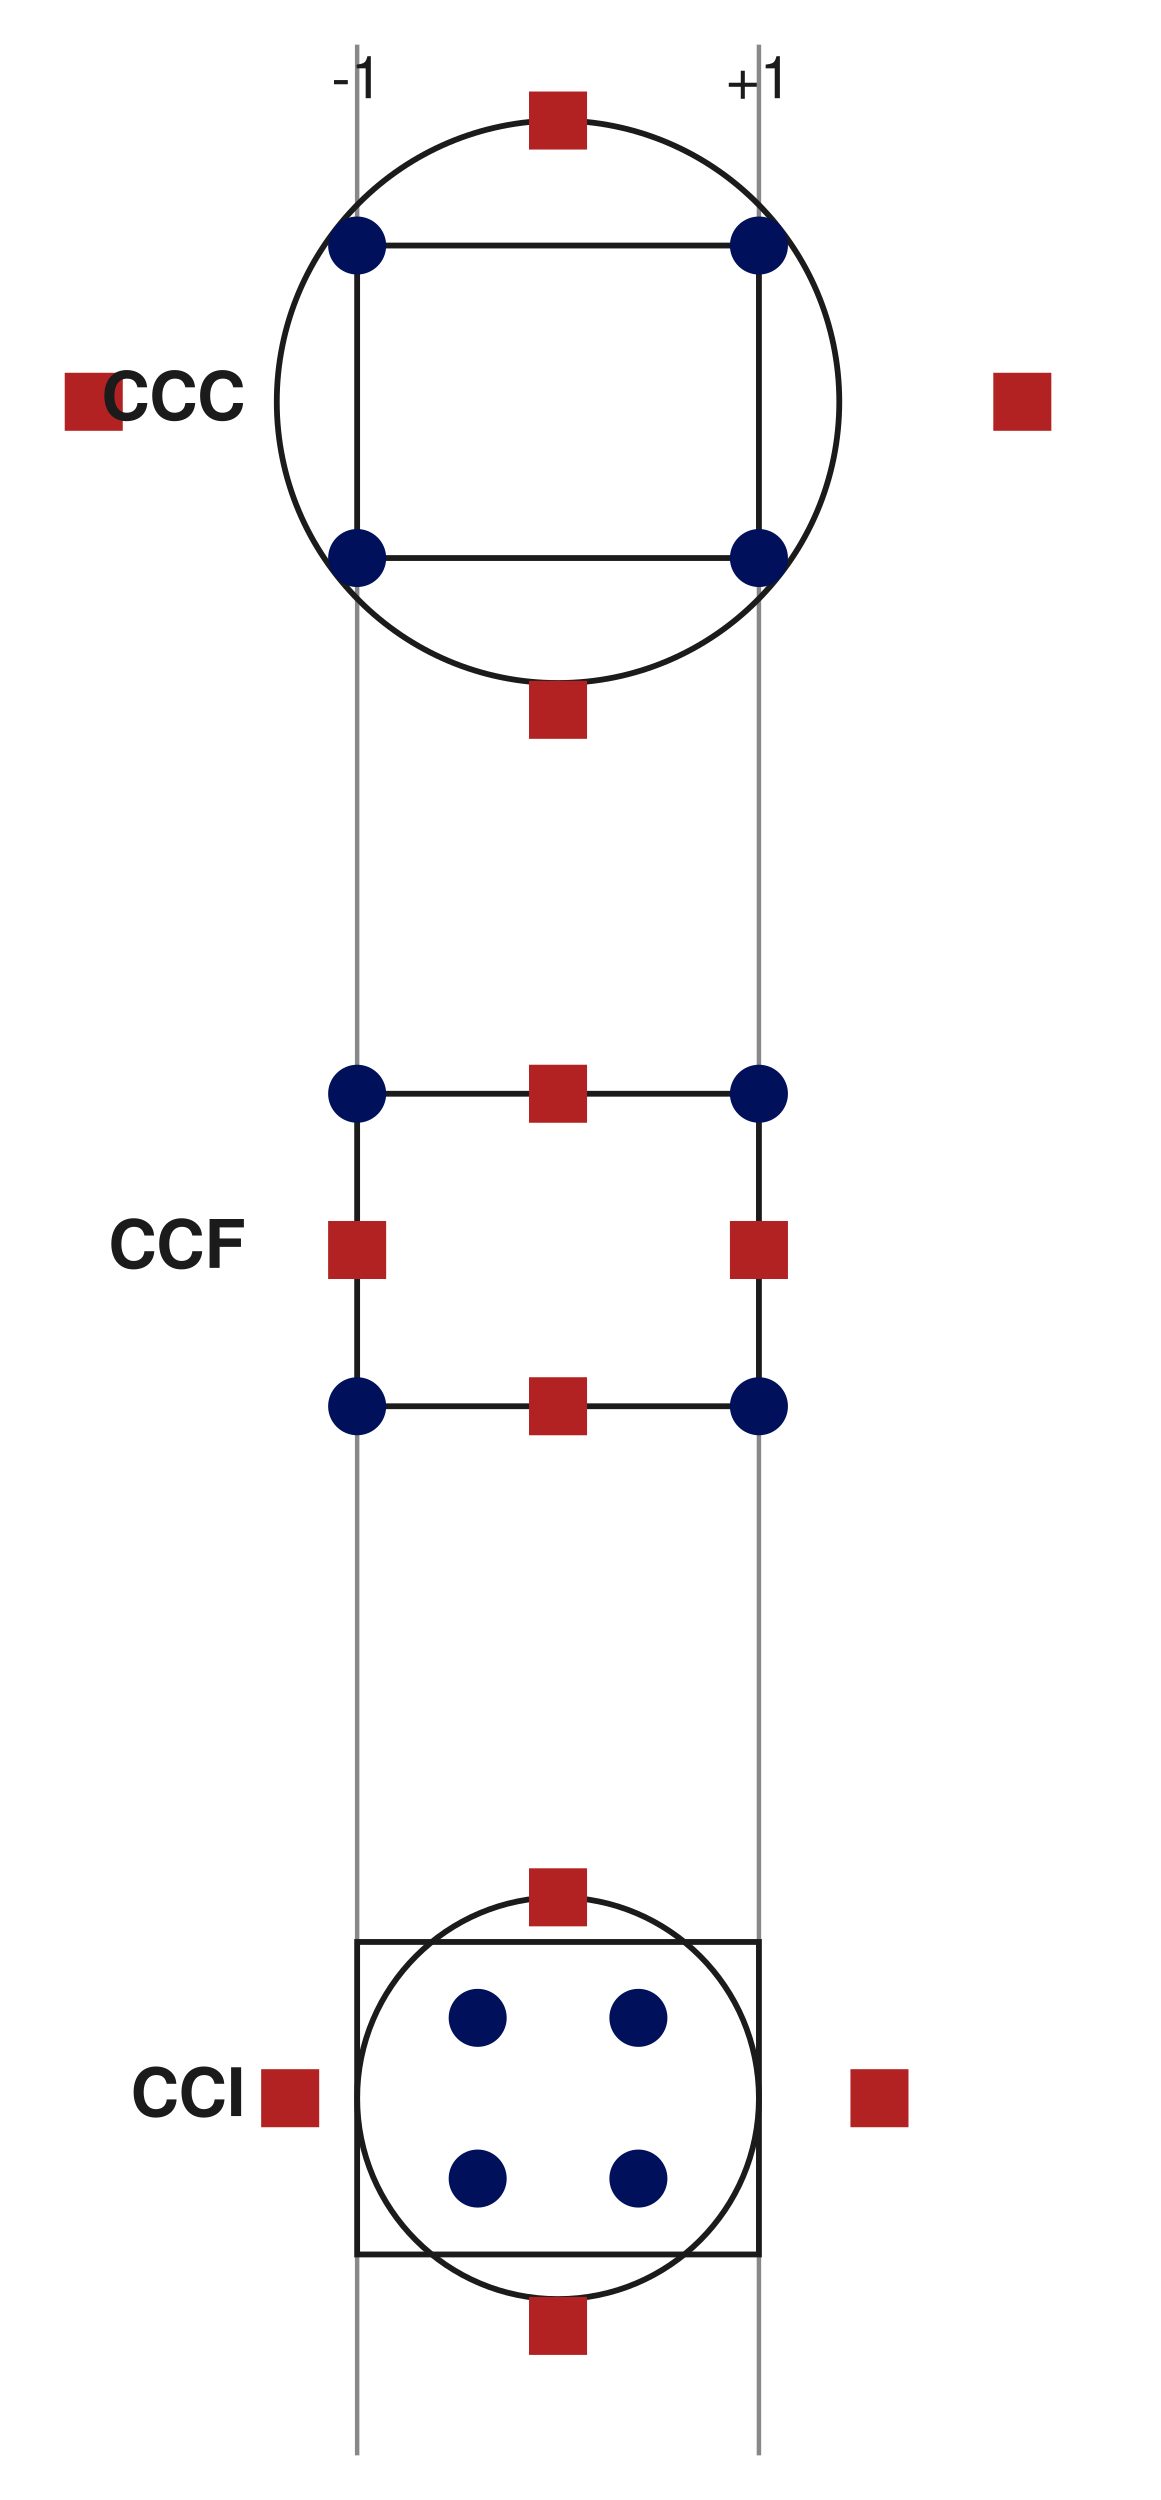
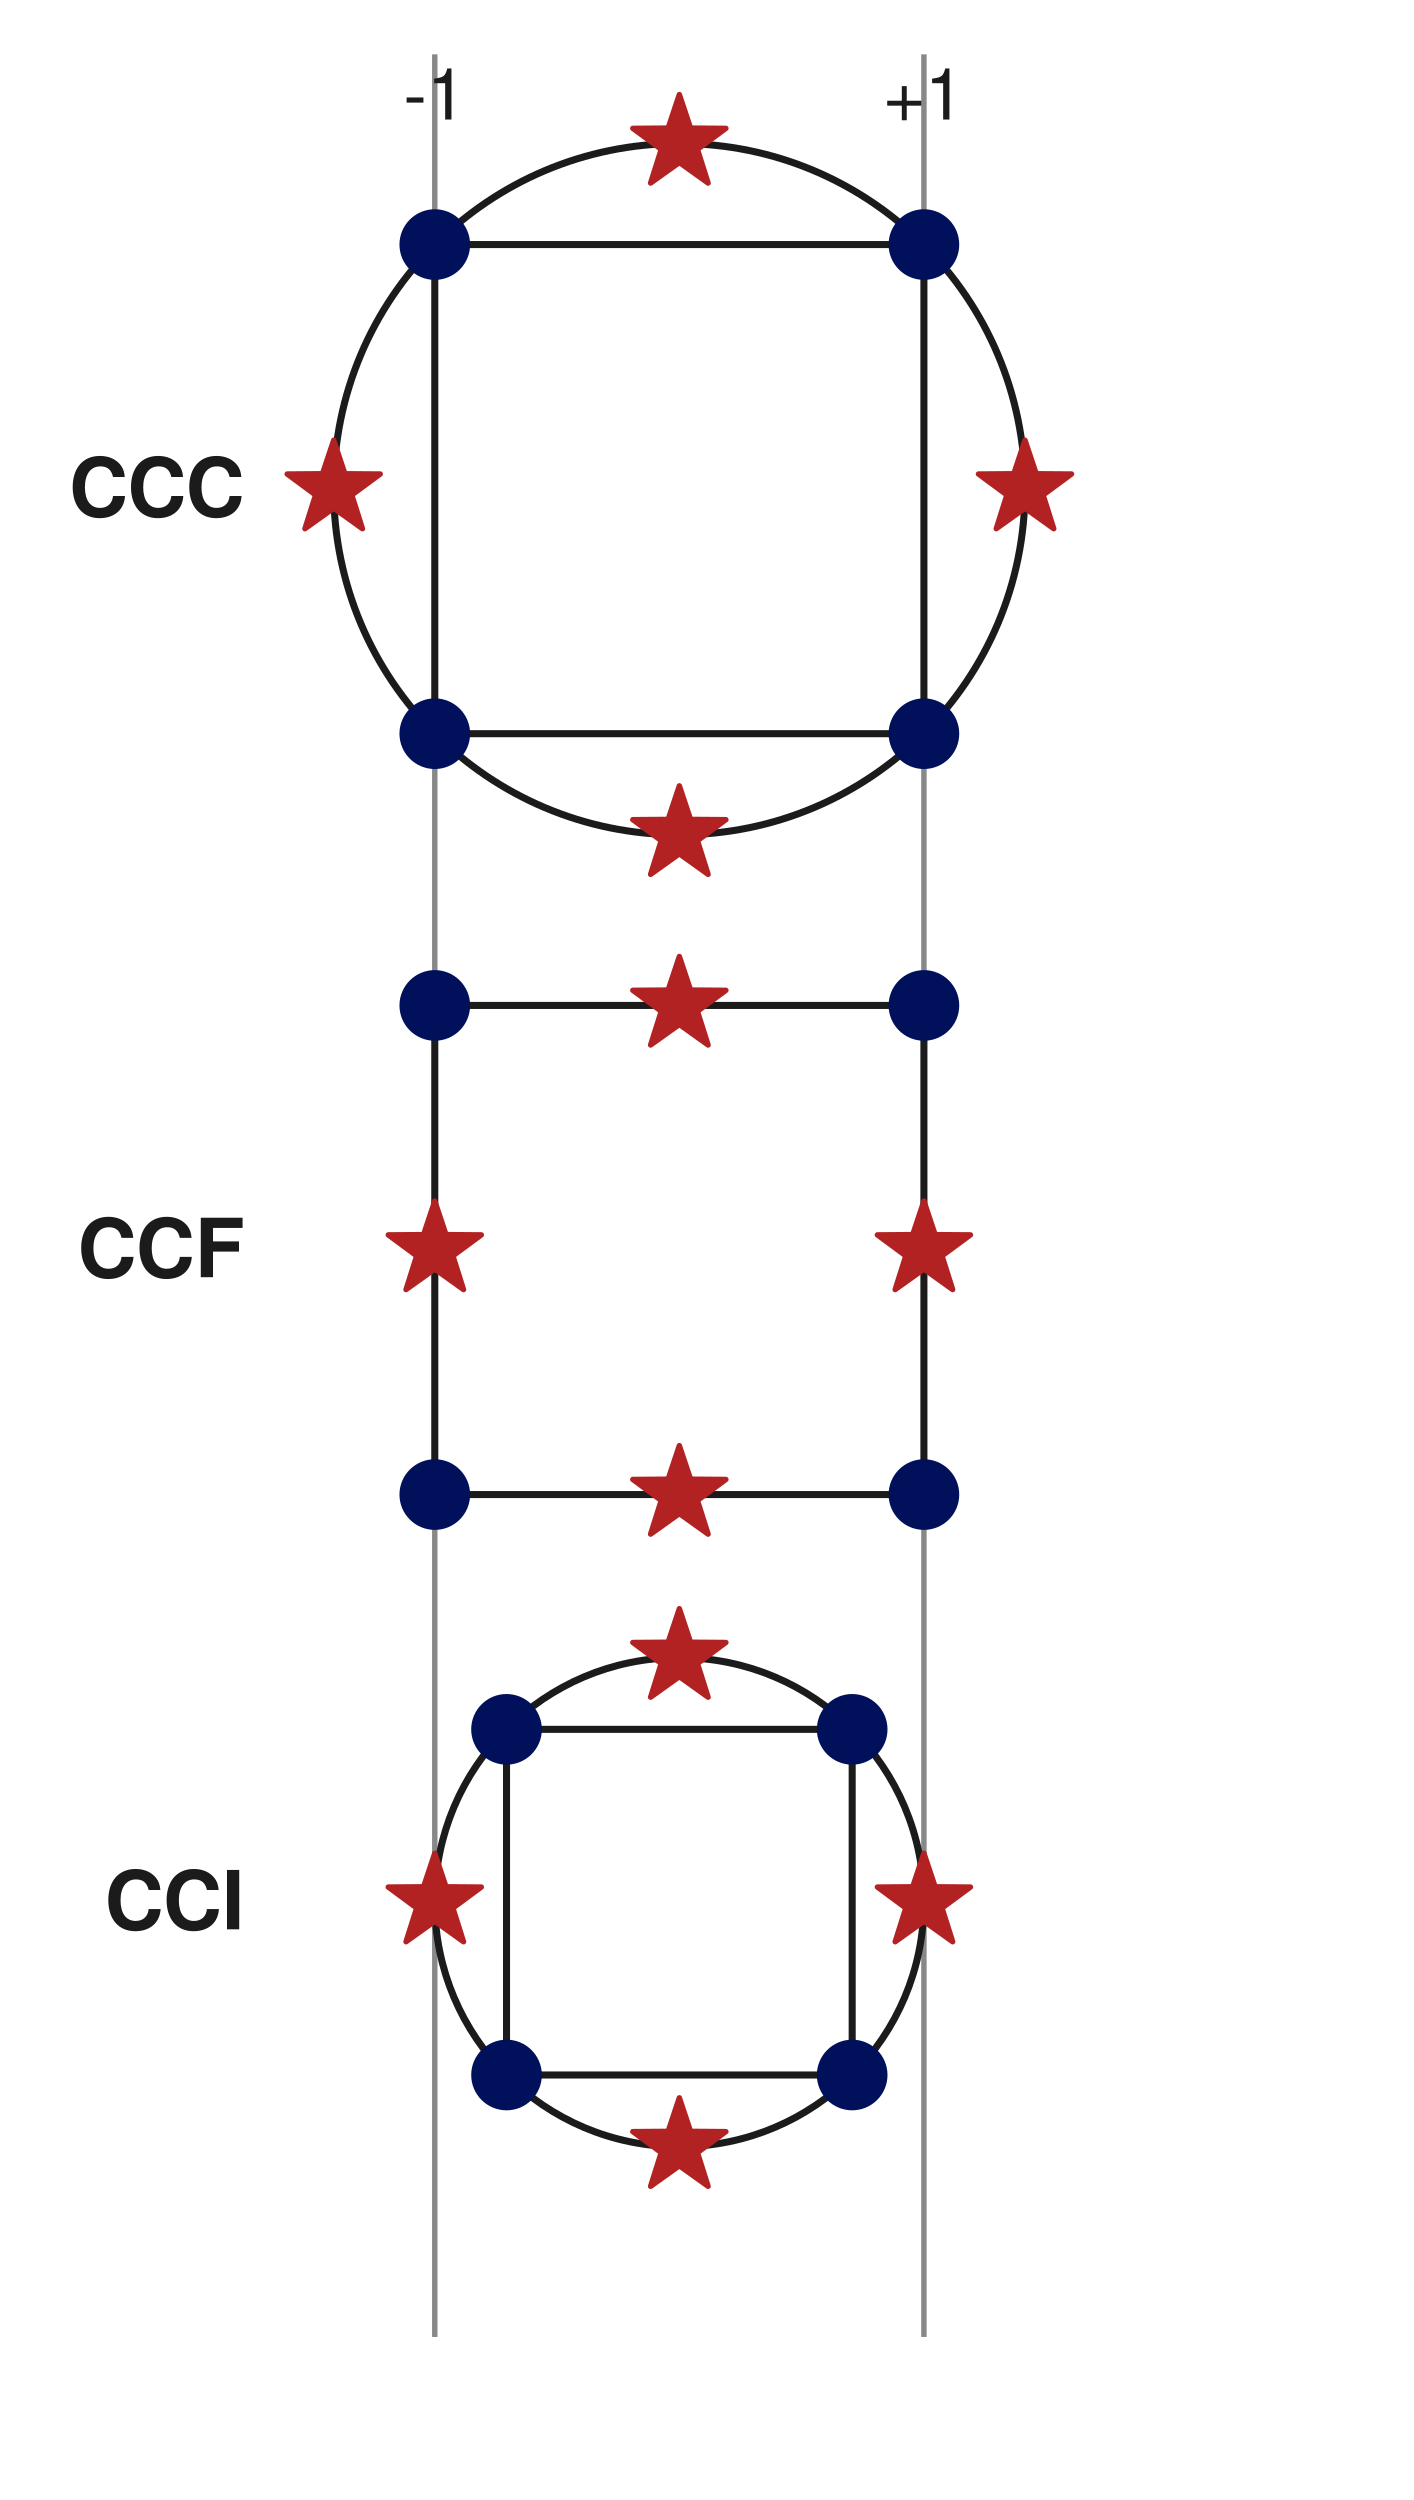
- <svg xmlns="http://www.w3.org/2000/svg" viewBox="0 0 260 560" font-family="Helvetica, Arial, sans-serif">
+ <svg xmlns="http://www.w3.org/2000/svg" viewBox="0 0 260 460" font-family="Helvetica, Arial, sans-serif">
  <style>
    .axis { stroke: #888; stroke-width: 1; }
    .edge { stroke: #1B1B1B; stroke-width: 1.3; fill: none; }
    .circle { fill: none; stroke: #1B1B1B; stroke-width: 1.3; }
    .factorial { fill: #00105A; stroke: #00105A; }
-     .star { fill: #B22222; stroke: #B22222; }
+     .star { fill: #B22222; stroke: #B22222; stroke-linejoin: round; }
    .label { font-size: 15px; font-weight: bold; fill: #1B1B1B; text-anchor: end; }
    .tick { font-size: 13px; fill: #1B1B1B; text-anchor: middle; }
  </style>
-   <line class="axis" x1="80" y1="10" x2="80" y2="550" />
-   <line class="axis" x1="170" y1="10" x2="170" y2="550" />
+   <defs>
+     <polygon id="starShape" points="0.00,-9.00 2.06,-2.83 8.56,-2.78 3.33,1.08 5.29,7.28 0.00,3.50 -5.29,7.28 -3.33,1.08 -8.56,-2.78 -2.06,-2.83" />
+   </defs>
+   <line class="axis" x1="80" y1="10" x2="80" y2="430" />
+   <line class="axis" x1="170" y1="10" x2="170" y2="430" />
  <text class="tick" x="80" y="22">-1</text>
  <text class="tick" x="170" y="22">+1</text>
  <g>
-     <circle class="circle" cx="125" cy="90" r="63" />
-     <rect class="edge" x="80" y="55" width="90" height="70" />
-     <circle class="factorial" cx="80" cy="55" r="6" />
-     <circle class="factorial" cx="170" cy="55" r="6" />
-     <circle class="factorial" cx="80" cy="125" r="6" />
-     <circle class="factorial" cx="170" cy="125" r="6" />
-     <rect class="star" x="119" y="21" width="12" height="12" />
-     <rect class="star" x="119" y="153" width="12" height="12" />
-     <rect class="star" x="15" y="84" width="12" height="12" />
-     <rect class="star" x="223" y="84" width="12" height="12" />
-     <text class="label" x="55" y="94">CCC</text>
+     <circle class="circle" cx="125" cy="90" r="63.6" />
+     <rect class="edge" x="80" y="45" width="90" height="90" />
+     <circle class="factorial" cx="80" cy="45" r="6" />
+     <circle class="factorial" cx="170" cy="45" r="6" />
+     <circle class="factorial" cx="80" cy="135" r="6" />
+     <circle class="factorial" cx="170" cy="135" r="6" />
+     <use href="#starShape" class="star" transform="translate(125,26.4)" />
+     <use href="#starShape" class="star" transform="translate(125,153.6)" />
+     <use href="#starShape" class="star" transform="translate(61.4,90)" />
+     <use href="#starShape" class="star" transform="translate(188.6,90)" />
+     <text class="label" x="45" y="95">CCC</text>
  </g>
-   <g transform="translate(0,190)">
-     <rect class="edge" x="80" y="55" width="90" height="70" />
-     <circle class="factorial" cx="80" cy="55" r="6" />
-     <circle class="factorial" cx="170" cy="55" r="6" />
-     <circle class="factorial" cx="80" cy="125" r="6" />
-     <circle class="factorial" cx="170" cy="125" r="6" />
-     <rect class="star" x="119" y="49" width="12" height="12" />
-     <rect class="star" x="119" y="119" width="12" height="12" />
-     <rect class="star" x="74" y="84" width="12" height="12" />
-     <rect class="star" x="164" y="84" width="12" height="12" />
-     <text class="label" x="55" y="94">CCF</text>
+   <g transform="translate(0,140)">
+     <rect class="edge" x="80" y="45" width="90" height="90" />
+     <circle class="factorial" cx="80" cy="45" r="6" />
+     <circle class="factorial" cx="170" cy="45" r="6" />
+     <circle class="factorial" cx="80" cy="135" r="6" />
+     <circle class="factorial" cx="170" cy="135" r="6" />
+     <use href="#starShape" class="star" transform="translate(125,45)" />
+     <use href="#starShape" class="star" transform="translate(125,135)" />
+     <use href="#starShape" class="star" transform="translate(80,90)" />
+     <use href="#starShape" class="star" transform="translate(170,90)" />
+     <text class="label" x="45" y="95">CCF</text>
  </g>
-   <g transform="translate(0,380)">
+   <g transform="translate(0,260)">
    <circle class="circle" cx="125" cy="90" r="45" />
-     <rect class="edge" x="80" y="55" width="90" height="70" />
-     <circle class="factorial" cx="107" cy="72" r="6" />
-     <circle class="factorial" cx="143" cy="72" r="6" />
-     <circle class="factorial" cx="107" cy="108" r="6" />
-     <circle class="factorial" cx="143" cy="108" r="6" />
-     <rect class="star" x="119" y="39" width="12" height="12" />
-     <rect class="star" x="119" y="135" width="12" height="12" />
-     <rect class="star" x="59" y="84" width="12" height="12" />
-     <rect class="star" x="191" y="84" width="12" height="12" />
-     <text class="label" x="55" y="94">CCI</text>
+     <rect class="edge" x="93.2" y="58.2" width="63.6" height="63.6" />
+     <circle class="factorial" cx="93.2" cy="58.2" r="6" />
+     <circle class="factorial" cx="156.8" cy="58.2" r="6" />
+     <circle class="factorial" cx="93.2" cy="121.8" r="6" />
+     <circle class="factorial" cx="156.8" cy="121.8" r="6" />
+     <use href="#starShape" class="star" transform="translate(125,45)" />
+     <use href="#starShape" class="star" transform="translate(125,135)" />
+     <use href="#starShape" class="star" transform="translate(80,90)" />
+     <use href="#starShape" class="star" transform="translate(170,90)" />
+     <text class="label" x="45" y="95">CCI</text>
  </g>
</svg>
